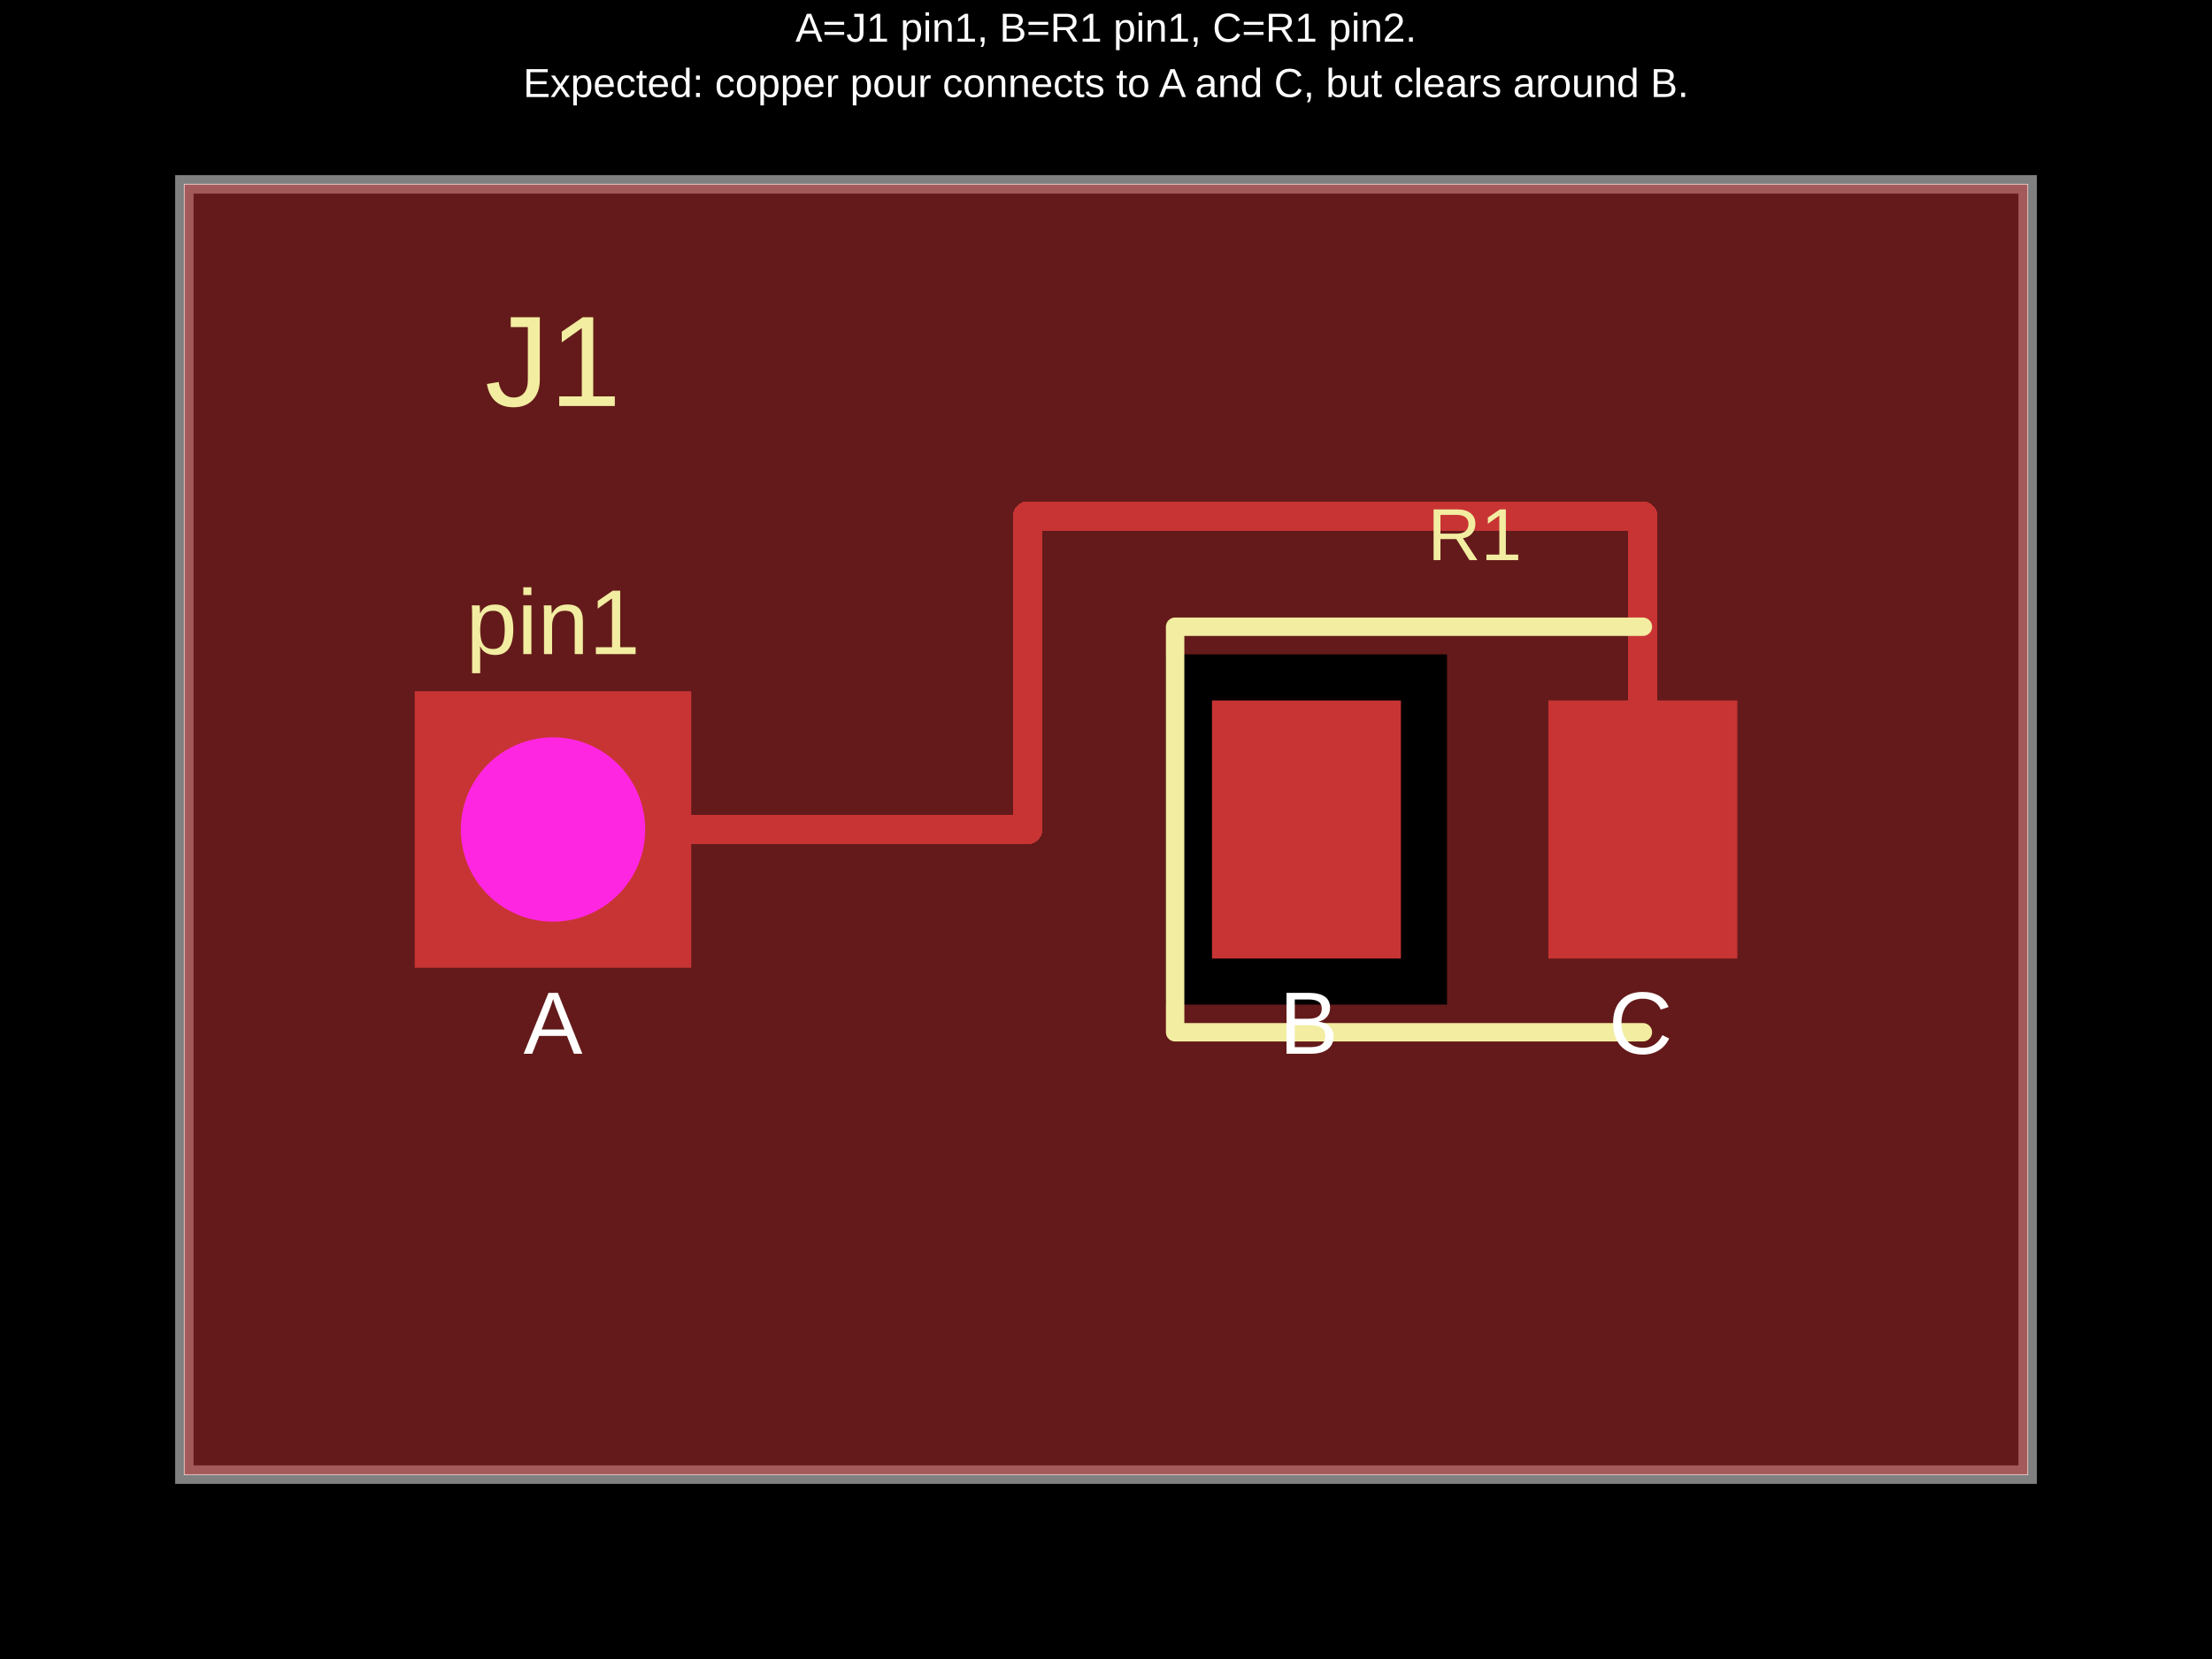
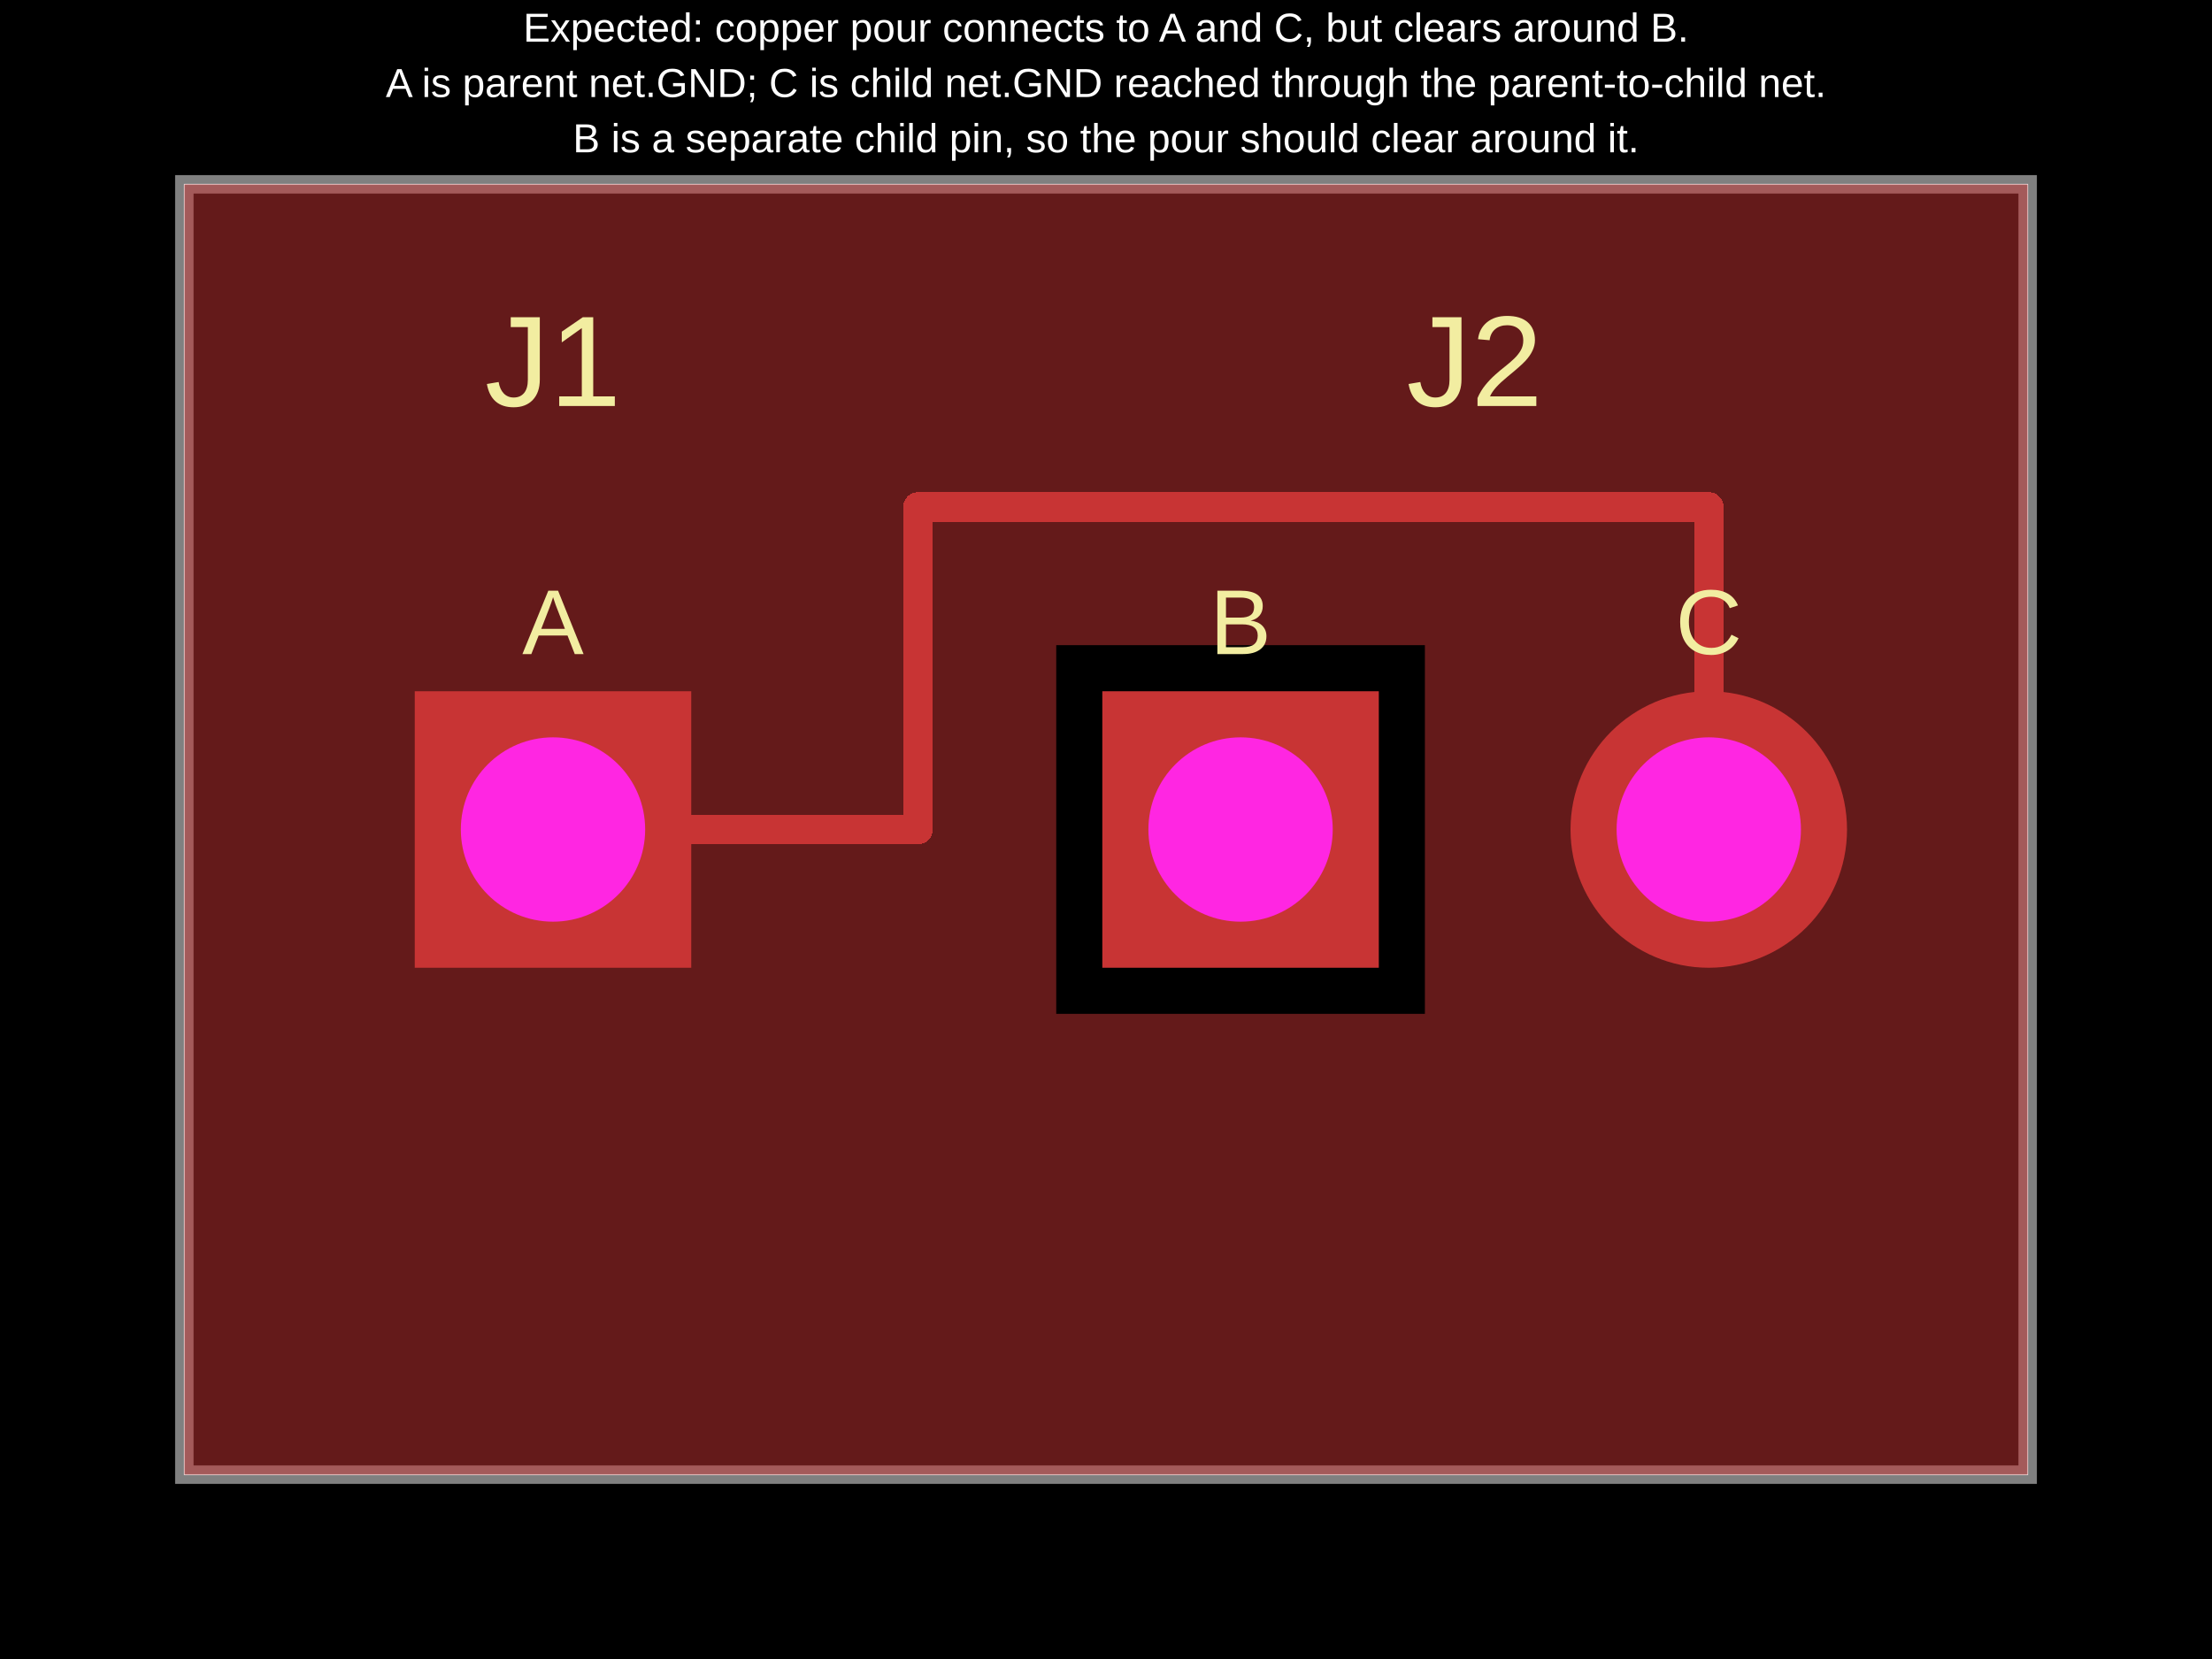
<svg xmlns="http://www.w3.org/2000/svg" width="800" height="600" data-software-used-string="@tscircuit/core@0.0.988">
  <style />
  <rect class="boundary" x="0" y="0" fill="#000" width="800" height="600" data-type="pcb_background" data-pcb-layer="global" />
  <rect class="pcb-boundary" fill="none" stroke="#fff" stroke-width="0.3" x="66.667" y="66.667" width="666.667" height="466.667" data-type="pcb_boundary" data-pcb-layer="global" />
  <path class="pcb-board" d="M 66.667 533.333 L 733.333 533.333 L 733.333 66.667 L 66.667 66.667 Z" fill="none" stroke="rgba(255, 255, 255, 0.5)" stroke-width="6.667" data-type="pcb_board" data-pcb-layer="board" />
-   <rect class="pcb-pad" fill="rgb(200, 52, 52)" x="438.333" y="253.333" width="68.333" height="93.333" data-type="pcb_smtpad" data-pcb-layer="top" />
-   <rect class="pcb-pad" fill="rgb(200, 52, 52)" x="560" y="253.333" width="68.333" height="93.333" data-type="pcb_smtpad" data-pcb-layer="top" />
-   <path class="pcb-trace" stroke="rgb(200, 52, 52)" fill="none" d="M 200 300 L 371.667 300" stroke-width="10.667" stroke-linecap="round" stroke-linejoin="round" shape-rendering="crispEdges" data-type="pcb_trace" data-pcb-layer="top" />
-   <path class="pcb-trace" stroke="rgb(200, 52, 52)" fill="none" d="M 371.667 300 L 371.667 186.667" stroke-width="10.667" stroke-linecap="round" stroke-linejoin="round" shape-rendering="crispEdges" data-type="pcb_trace" data-pcb-layer="top" />
-   <path class="pcb-trace" stroke="rgb(200, 52, 52)" fill="none" d="M 371.667 186.667 L 594.167 186.667" stroke-width="10.667" stroke-linecap="round" stroke-linejoin="round" shape-rendering="crispEdges" data-type="pcb_trace" data-pcb-layer="top" />
-   <path class="pcb-trace" stroke="rgb(200, 52, 52)" fill="none" d="M 594.167 186.667 L 594.167 300" stroke-width="10.667" stroke-linecap="round" stroke-linejoin="round" shape-rendering="crispEdges" data-type="pcb_trace" data-pcb-layer="top" />
-   <path class="pcb-copper-pour pcb-copper-pour-brep" d="M 733.333 533.333 L 66.667 533.333 L 66.667 66.667 L 733.333 66.667 L 733.333 533.333 Z M 421.667 363.333 L 523.333 363.333 L 523.333 236.667 L 421.667 236.667 L 421.667 363.333 Z" fill="rgb(200, 52, 52)" fill-rule="evenodd" fill-opacity="0.5" data-type="pcb_copper_pour" data-pcb-layer="top" />
-   <text x="0" y="0" dx="0" dy="0" fill="#f2eda1" font-family="Arial, sans-serif" font-size="33.333" text-anchor="middle" dominant-baseline="central" transform="matrix(1,0,0,1,200,225)" class="pcb-silkscreen-text pcb-silkscreen-top" data-pcb-silkscreen-text-id="pcb_silkscreen_text_0" stroke="none" data-type="pcb_silkscreen_text" data-pcb-layer="top">pin1</text>
+   <path class="pcb-trace" stroke="rgb(200, 52, 52)" fill="none" d="M 200 300 L 332 300" stroke-width="10.667" stroke-linecap="round" stroke-linejoin="round" shape-rendering="crispEdges" data-type="pcb_trace" data-pcb-layer="top" />
+   <path class="pcb-trace" stroke="rgb(200, 52, 52)" fill="none" d="M 332 300 L 332 183.333" stroke-width="10.667" stroke-linecap="round" stroke-linejoin="round" shape-rendering="crispEdges" data-type="pcb_trace" data-pcb-layer="top" />
+   <path class="pcb-trace" stroke="rgb(200, 52, 52)" fill="none" d="M 332 183.333 L 618 183.333" stroke-width="10.667" stroke-linecap="round" stroke-linejoin="round" shape-rendering="crispEdges" data-type="pcb_trace" data-pcb-layer="top" />
+   <path class="pcb-trace" stroke="rgb(200, 52, 52)" fill="none" d="M 618 183.333 L 618 300" stroke-width="10.667" stroke-linecap="round" stroke-linejoin="round" shape-rendering="crispEdges" data-type="pcb_trace" data-pcb-layer="top" />
+   <path class="pcb-copper-pour pcb-copper-pour-brep" d="M 733.333 533.333 L 66.667 533.333 L 66.667 66.667 L 733.333 66.667 L 733.333 533.333 Z M 382 366.667 L 515.333 366.667 L 515.333 233.333 L 382 233.333 L 382 366.667 Z" fill="rgb(200, 52, 52)" fill-rule="evenodd" fill-opacity="0.5" data-type="pcb_copper_pour" data-pcb-layer="top" />
+   <text x="0" y="0" dx="0" dy="0" fill="#f2eda1" font-family="Arial, sans-serif" font-size="33.333" text-anchor="middle" dominant-baseline="central" transform="matrix(1,0,0,1,200,225)" class="pcb-silkscreen-text pcb-silkscreen-top" data-pcb-silkscreen-text-id="pcb_silkscreen_text_0" stroke="none" data-type="pcb_silkscreen_text" data-pcb-layer="top">A</text>
  <text x="0" y="0" dx="0" dy="0" fill="#f2eda1" font-family="Arial, sans-serif" font-size="46.667" text-anchor="middle" dominant-baseline="central" transform="matrix(1,0,0,1,200,130.6667)" class="pcb-silkscreen-text pcb-silkscreen-top" data-pcb-silkscreen-text-id="pcb_silkscreen_text_1" stroke="none" data-type="pcb_silkscreen_text" data-pcb-layer="top">J1</text>
-   <path class="pcb-silkscreen pcb-silkscreen-top" d="M 594.167 226.667 L 425 226.667 L 425 373.333 L 594.167 373.333" fill="none" stroke="#f2eda1" stroke-width="6.667" stroke-linecap="round" stroke-linejoin="round" data-pcb-component-id="pcb_component_1" data-pcb-silkscreen-path-id="pcb_silkscreen_path_0" data-type="pcb_silkscreen_path" data-pcb-layer="top" />
-   <text x="0" y="0" dx="0" dy="0" fill="#f2eda1" font-family="Arial, sans-serif" font-size="26.667" text-anchor="middle" dominant-baseline="central" transform="matrix(1,0,0,1,533.3333,193.3333)" class="pcb-silkscreen-text pcb-silkscreen-top" data-pcb-silkscreen-text-id="pcb_silkscreen_text_2" stroke="none" data-type="pcb_silkscreen_text" data-pcb-layer="top">R1</text>
+   <text x="0" y="0" dx="0" dy="0" fill="#f2eda1" font-family="Arial, sans-serif" font-size="33.333" text-anchor="middle" dominant-baseline="central" transform="matrix(1,0,0,1,448.6667,225)" class="pcb-silkscreen-text pcb-silkscreen-top" data-pcb-silkscreen-text-id="pcb_silkscreen_text_2" stroke="none" data-type="pcb_silkscreen_text" data-pcb-layer="top">B</text>
+   <text x="0" y="0" dx="0" dy="0" fill="#f2eda1" font-family="Arial, sans-serif" font-size="33.333" text-anchor="middle" dominant-baseline="central" transform="matrix(1,0,0,1,618,225)" class="pcb-silkscreen-text pcb-silkscreen-top" data-pcb-silkscreen-text-id="pcb_silkscreen_text_3" stroke="none" data-type="pcb_silkscreen_text" data-pcb-layer="top">C</text>
+   <text x="0" y="0" dx="0" dy="0" fill="#f2eda1" font-family="Arial, sans-serif" font-size="46.667" text-anchor="middle" dominant-baseline="central" transform="matrix(1,0,0,1,533.3333,130.6667)" class="pcb-silkscreen-text pcb-silkscreen-top" data-pcb-silkscreen-text-id="pcb_silkscreen_text_4" stroke="none" data-type="pcb_silkscreen_text" data-pcb-layer="top">J2</text>
  <g data-type="pcb_plated_hole" data-pcb-layer="through">
    <rect class="pcb-hole-outer-pad" fill="rgb(200, 52, 52)" x="150" y="250" width="100" height="100" data-type="pcb_plated_hole" data-pcb-layer="top" />
    <circle class="pcb-hole-inner" fill="#FF26E2" cx="200" cy="300" r="33.333" data-type="pcb_plated_hole_drill" data-pcb-layer="drill" />
  </g>
-   <text x="400" y="30" fill="#ffffff" font-family="Arial, sans-serif" font-size="14.667" text-anchor="middle" dominant-baseline="central" class="pcb-note-text" data-type="pcb_note_text" data-pcb-note-text-id="pcb_note_text_0" data-pcb-layer="overlay">Expected: copper pour connects to A and C, but clears around B.</text>
-   <text x="400" y="10" fill="#ffffff" font-family="Arial, sans-serif" font-size="14.667" text-anchor="middle" dominant-baseline="central" class="pcb-note-text" data-type="pcb_note_text" data-pcb-note-text-id="pcb_note_text_1" data-pcb-layer="overlay">A=J1 pin1, B=R1 pin1, C=R1 pin2.</text>
-   <text x="200" y="370" fill="#ffffff" font-family="Arial, sans-serif" font-size="32" text-anchor="middle" dominant-baseline="central" class="pcb-note-text" data-type="pcb_note_text" data-pcb-note-text-id="pcb_note_text_2" data-pcb-layer="overlay">A</text>
-   <text x="473.333" y="370" fill="#ffffff" font-family="Arial, sans-serif" font-size="32" text-anchor="middle" dominant-baseline="central" class="pcb-note-text" data-type="pcb_note_text" data-pcb-note-text-id="pcb_note_text_3" data-pcb-layer="overlay">B</text>
-   <text x="593.333" y="370" fill="#ffffff" font-family="Arial, sans-serif" font-size="32" text-anchor="middle" dominant-baseline="central" class="pcb-note-text" data-type="pcb_note_text" data-pcb-note-text-id="pcb_note_text_4" data-pcb-layer="overlay">C</text>
+   <g data-type="pcb_plated_hole" data-pcb-layer="through">
+     <rect class="pcb-hole-outer-pad" fill="rgb(200, 52, 52)" x="398.667" y="250" width="100" height="100" data-type="pcb_plated_hole" data-pcb-layer="top" />
+     <circle class="pcb-hole-inner" fill="#FF26E2" cx="448.667" cy="300" r="33.333" data-type="pcb_plated_hole_drill" data-pcb-layer="drill" />
+   </g>
+   <g data-type="pcb_plated_hole" data-pcb-layer="through">
+     <circle class="pcb-hole-outer" fill="rgb(200, 52, 52)" cx="618" cy="300" r="50" data-type="pcb_plated_hole" data-pcb-layer="top" />
+     <circle class="pcb-hole-inner" fill="#FF26E2" cx="618" cy="300" r="33.333" data-type="pcb_plated_hole_drill" data-pcb-layer="drill" />
+   </g>
+   <text x="400" y="10" fill="#ffffff" font-family="Arial, sans-serif" font-size="14.667" text-anchor="middle" dominant-baseline="central" class="pcb-note-text" data-type="pcb_note_text" data-pcb-note-text-id="pcb_note_text_0" data-pcb-layer="overlay">Expected: copper pour connects to A and C, but clears around B.</text>
+   <text x="400" y="30" fill="#ffffff" font-family="Arial, sans-serif" font-size="14.667" text-anchor="middle" dominant-baseline="central" class="pcb-note-text" data-type="pcb_note_text" data-pcb-note-text-id="pcb_note_text_1" data-pcb-layer="overlay">A is parent net.GND; C is child net.GND reached through the parent-to-child net.</text>
+   <text x="400" y="50" fill="#ffffff" font-family="Arial, sans-serif" font-size="14.667" text-anchor="middle" dominant-baseline="central" class="pcb-note-text" data-type="pcb_note_text" data-pcb-note-text-id="pcb_note_text_2" data-pcb-layer="overlay">B is a separate child pin, so the pour should clear around it.</text>
</svg>
